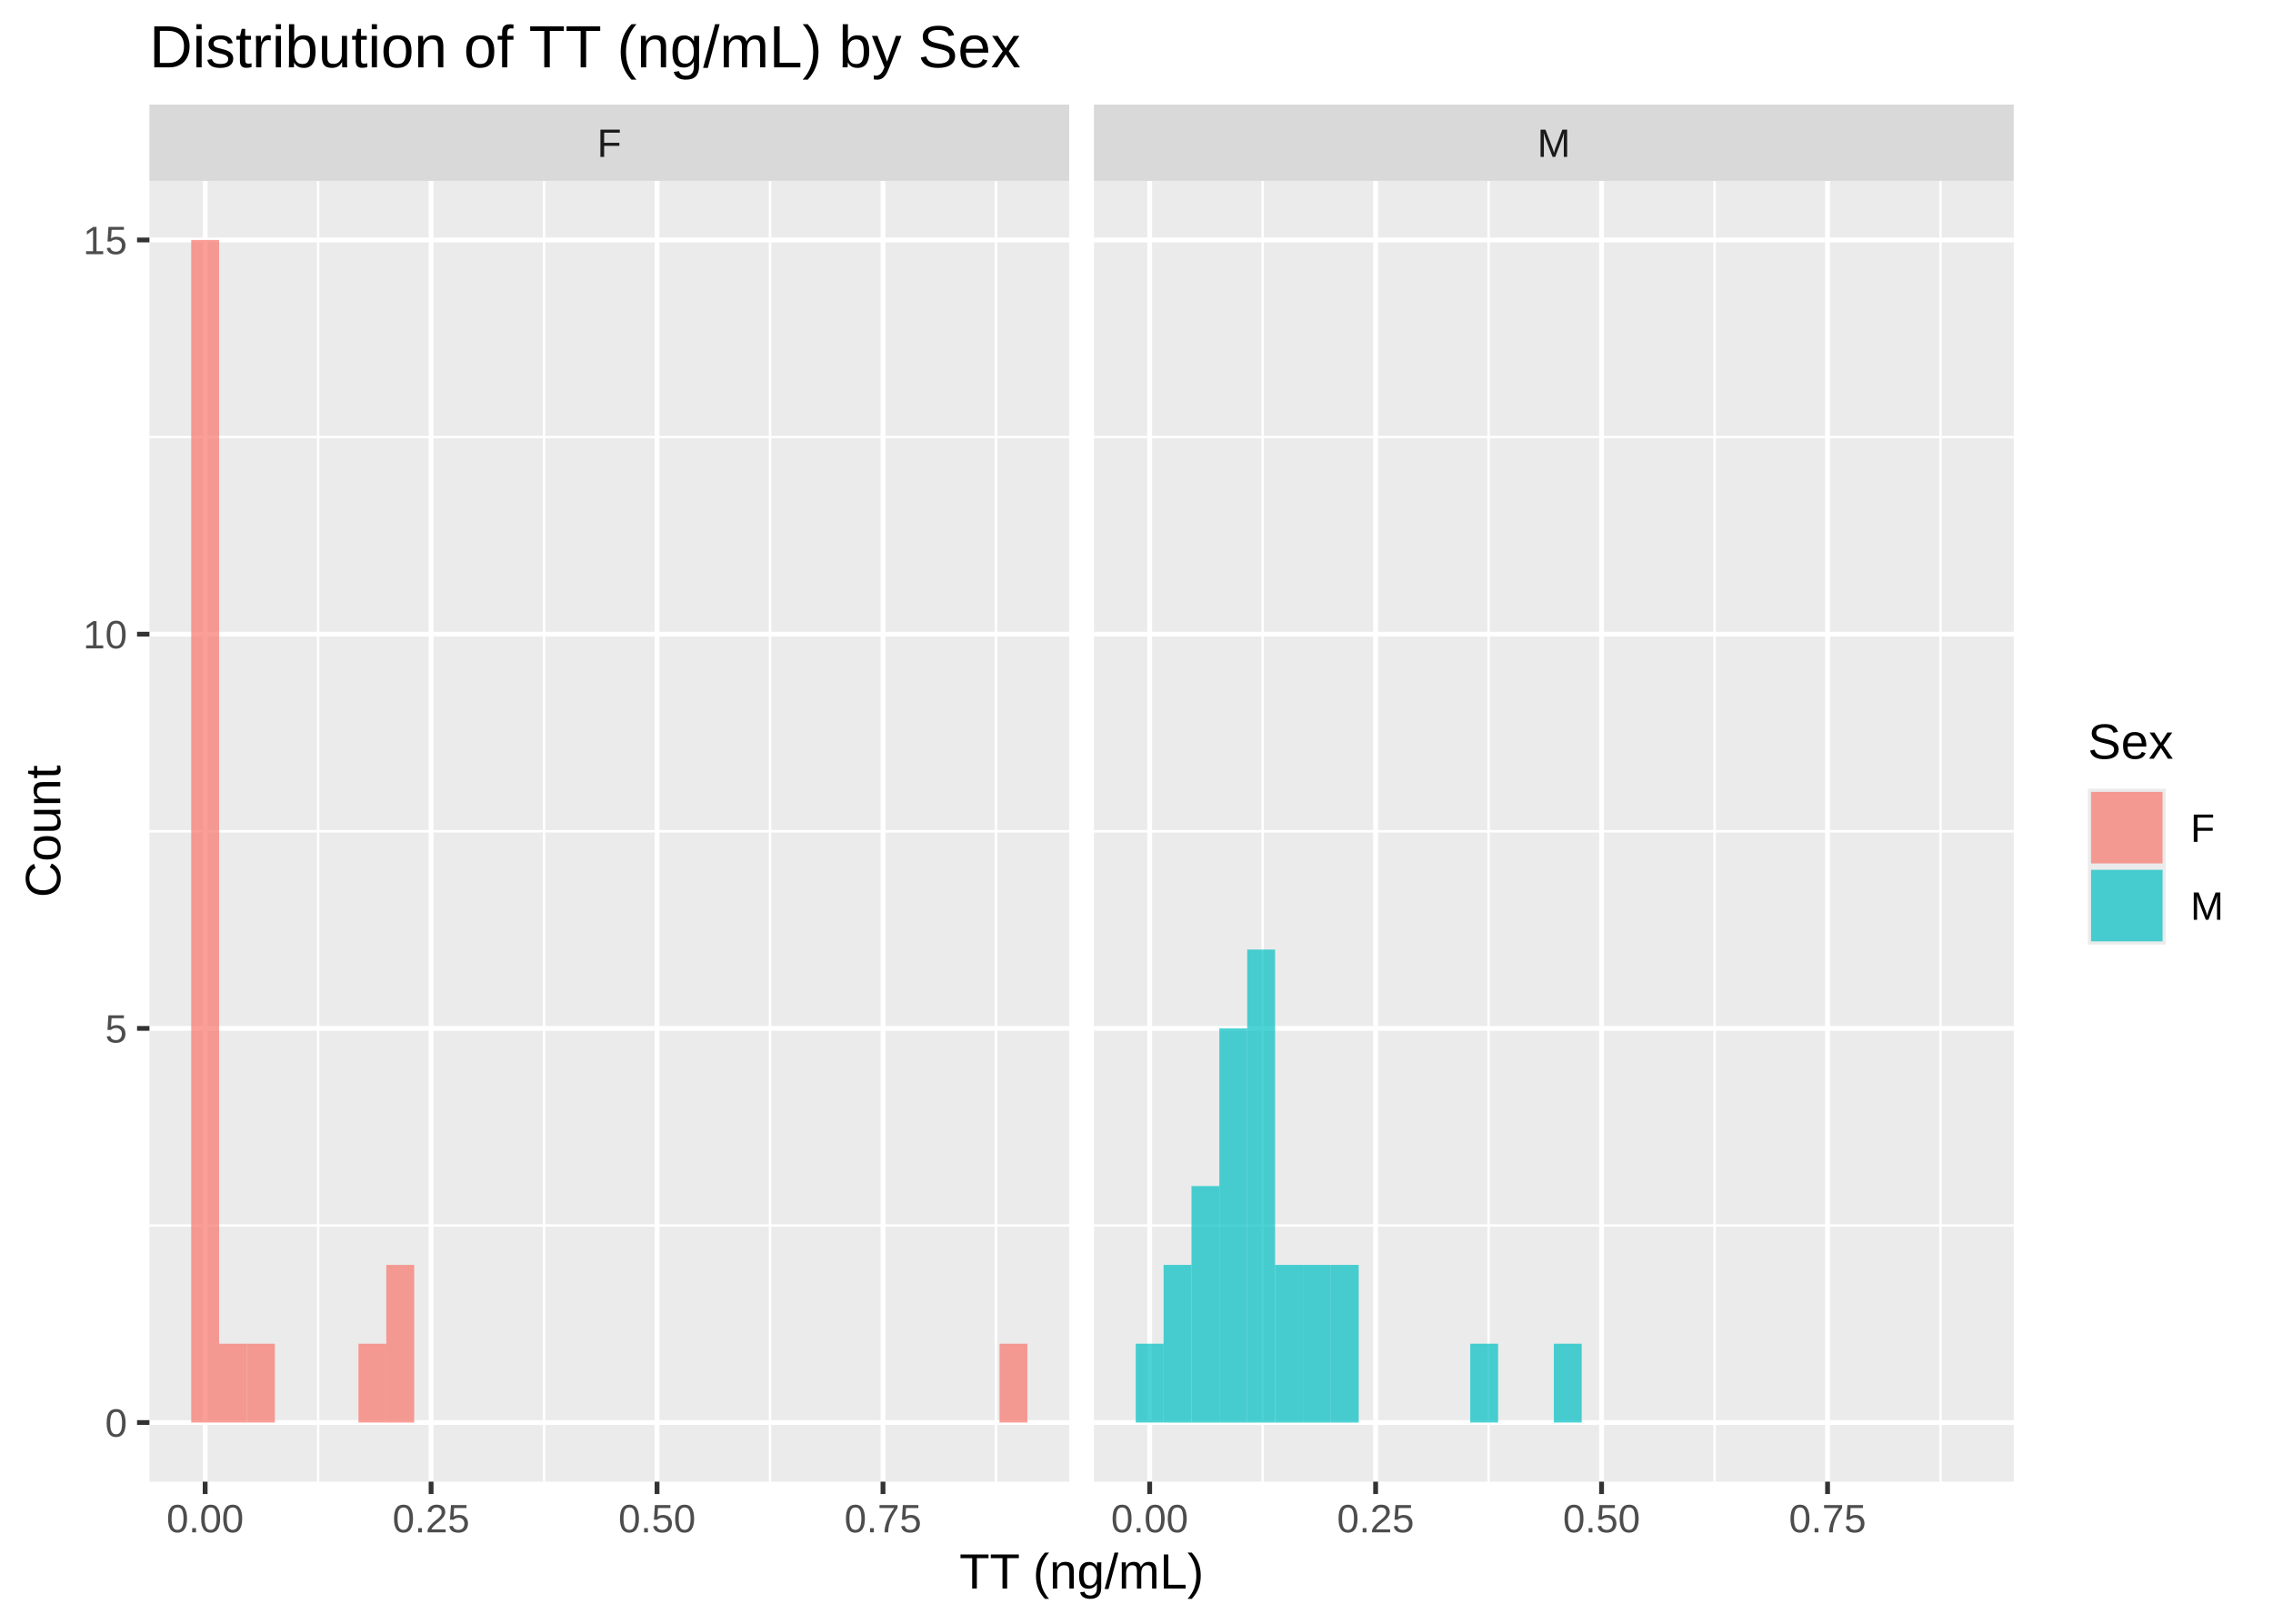
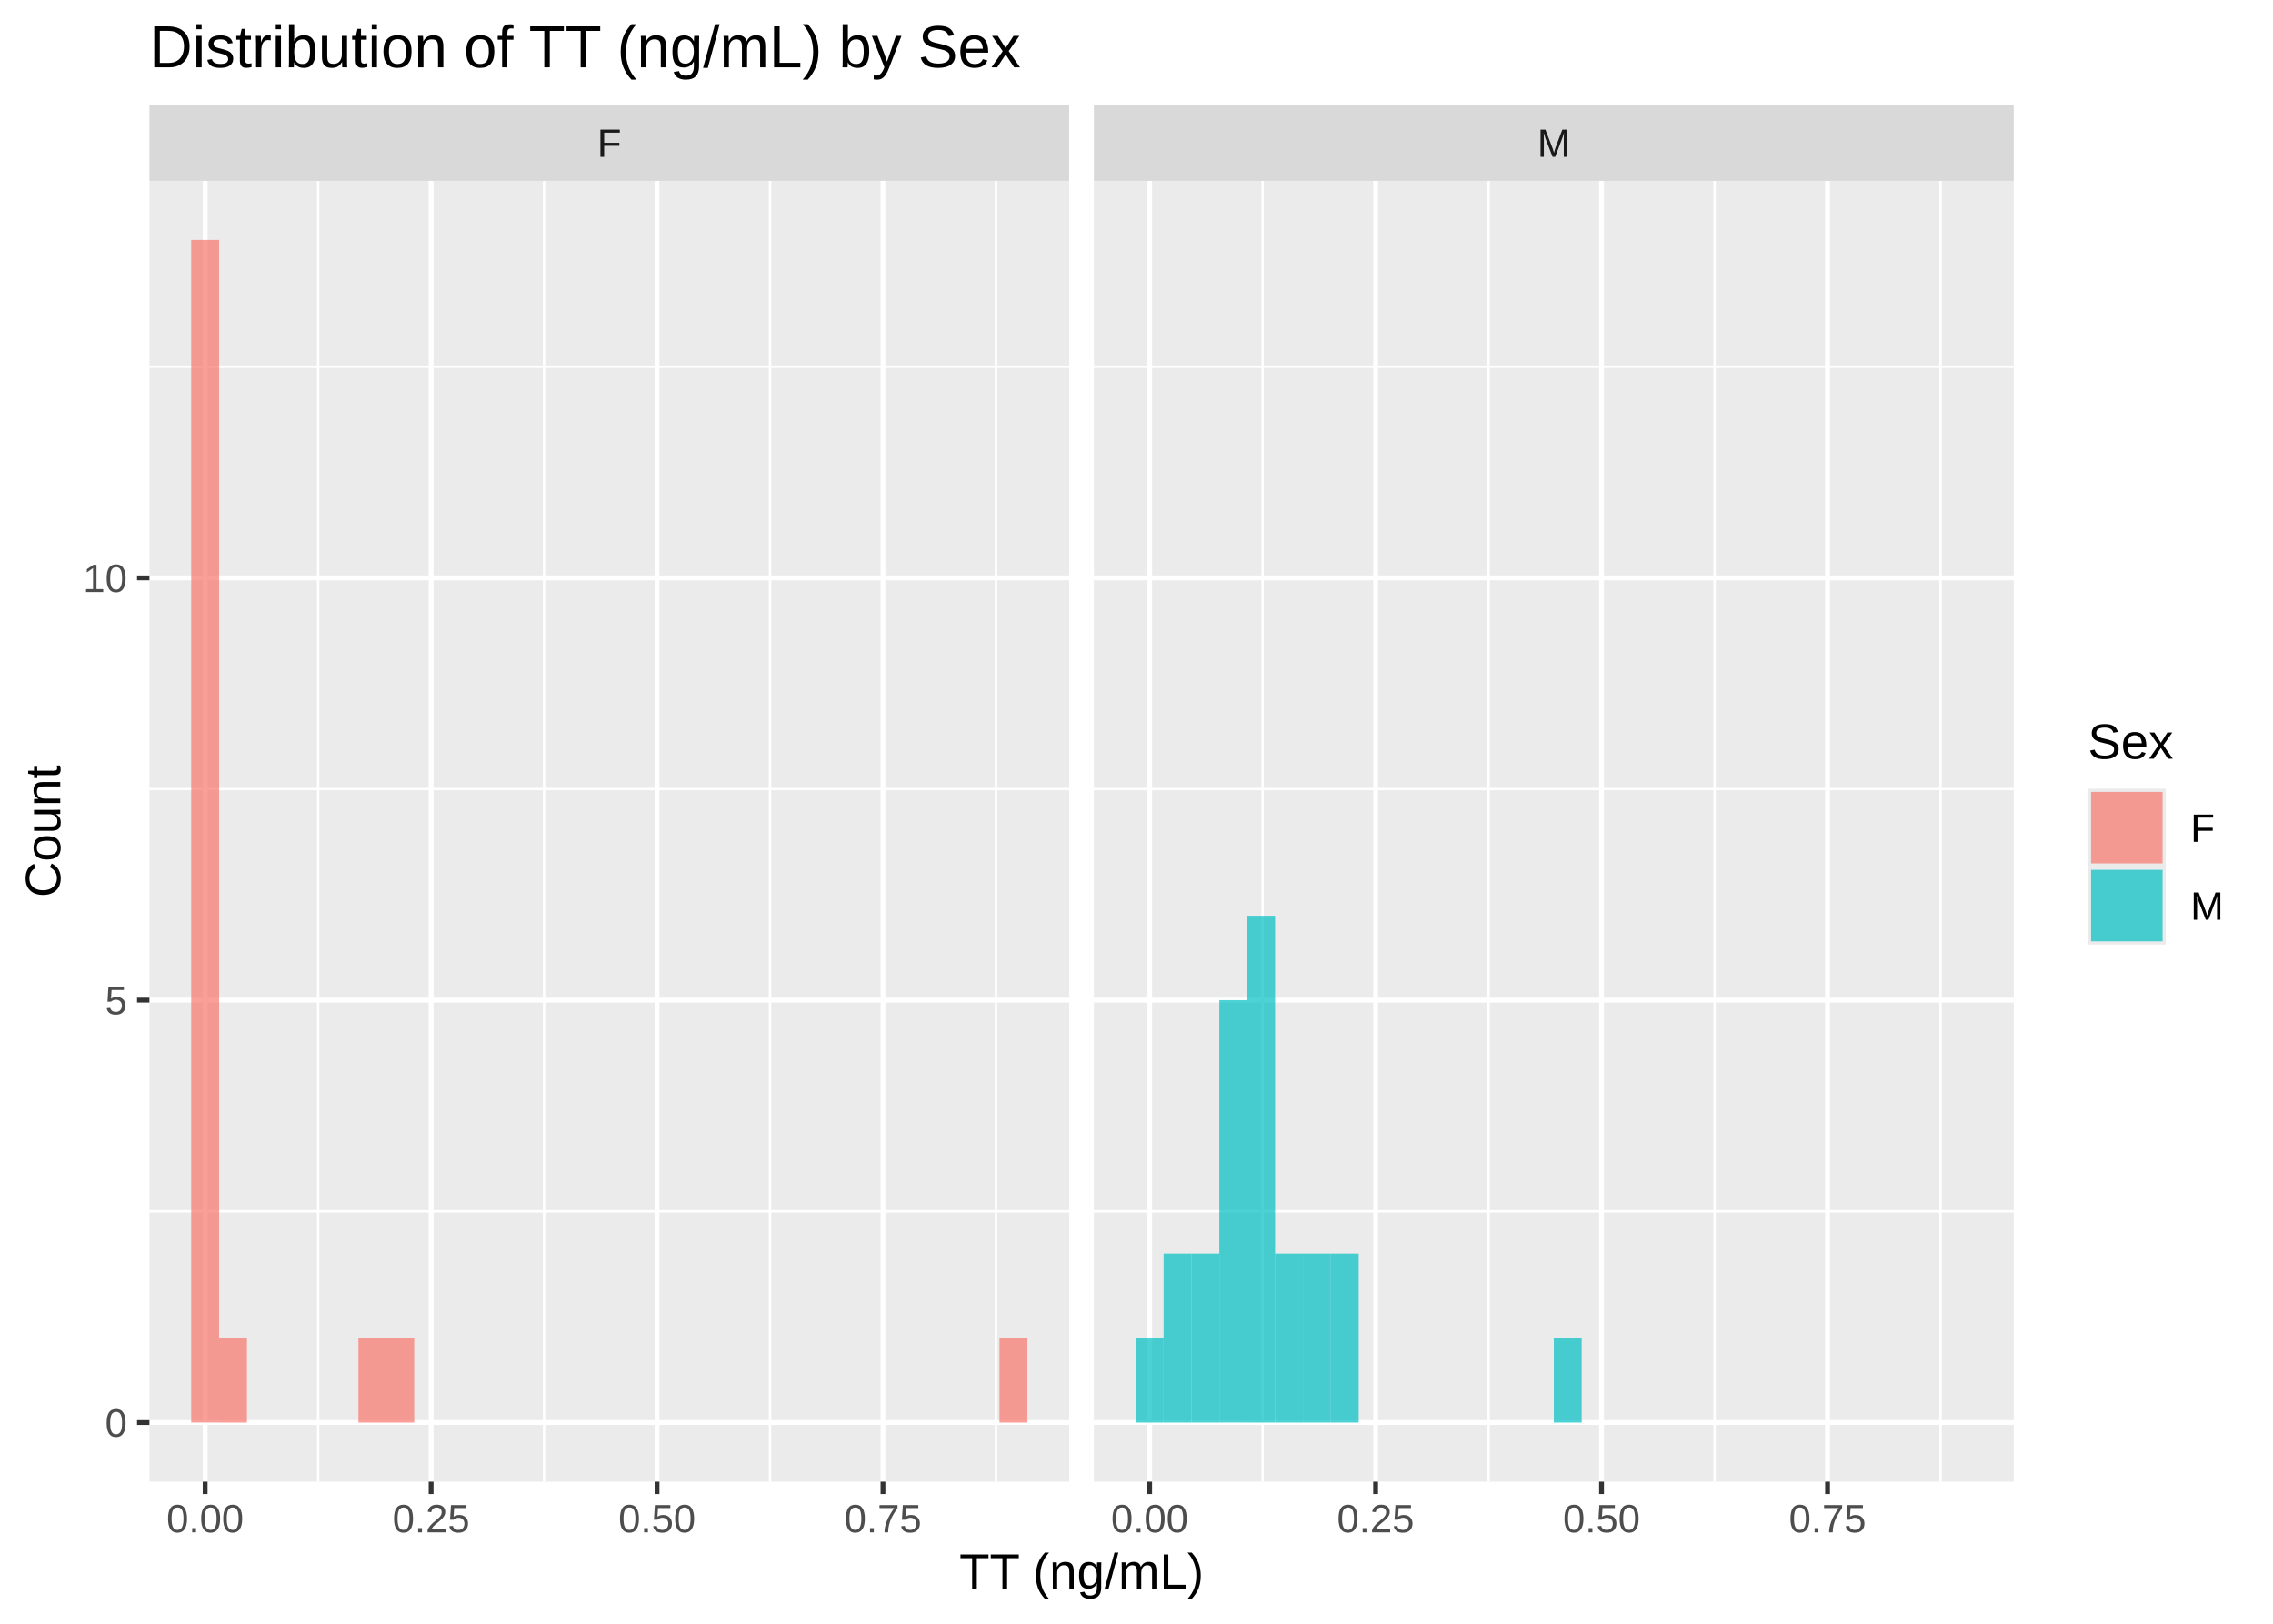
<svg xmlns="http://www.w3.org/2000/svg" width="504.00pt" height="360.00pt" viewBox="0 0 504.00 360.00">
  <g class="svglite">
    <defs>
      <style type="text/css">
    .svglite line, .svglite polyline, .svglite polygon, .svglite path, .svglite rect, .svglite circle {
      fill: none;
      stroke: #000000;
      stroke-linecap: round;
      stroke-linejoin: round;
      stroke-miterlimit: 10.00;
    }
    .svglite text {
      white-space: pre;
    }
    .svglite g.glyphgroup path {
      fill: inherit;
      stroke: none;
    }
  </style>
    </defs>
    <rect width="100%" height="100%" style="stroke: none; fill: #FFFFFF;" />
    <defs>
      <clipPath id="cpMC4wMHw1MDQuMDB8MC4wMHwzNjAuMDA=">
        <rect x="0.00" y="0.00" width="504.00" height="360.00" />
      </clipPath>
    </defs>
    <g clip-path="url(#cpMC4wMHw1MDQuMDB8MC4wMHwzNjAuMDA=)">
      <rect x="0.00" y="0" width="504.00" height="360.00" style="stroke-width: 1.07; stroke: #FFFFFF; fill: #FFFFFF;" />
    </g>
    <defs>
      <clipPath id="cpMzMuMTN8MjM3LjA4fDQwLjA5fDMyOC41MA==">
        <rect x="33.13" y="40.09" width="203.95" height="288.41" />
      </clipPath>
    </defs>
    <g clip-path="url(#cpMzMuMTN8MjM3LjA4fDQwLjA5fDMyOC41MA==)">
      <rect x="33.13" y="40.09" width="203.95" height="288.41" style="stroke-width: 1.07; stroke: none; fill: #EBEBEB;" />
-       <polyline points="33.13,271.70 237.08,271.70 " style="stroke-width: 0.53; stroke: #FFFFFF; stroke-linecap: butt;" />
-       <polyline points="33.13,184.30 237.08,184.30 " style="stroke-width: 0.53; stroke: #FFFFFF; stroke-linecap: butt;" />
-       <polyline points="33.13,96.90 237.08,96.90 " style="stroke-width: 0.53; stroke: #FFFFFF; stroke-linecap: butt;" />
+       <polyline points="33.13,268.57 237.08,268.57 " style="stroke-width: 0.53; stroke: #FFFFFF; stroke-linecap: butt;" />
+       <polyline points="33.13,174.94 237.08,174.94 " style="stroke-width: 0.53; stroke: #FFFFFF; stroke-linecap: butt;" />
+       <polyline points="33.13,81.30 237.08,81.30 " style="stroke-width: 0.53; stroke: #FFFFFF; stroke-linecap: butt;" />
      <polyline points="70.54,328.50 70.54,40.09 " style="stroke-width: 0.53; stroke: #FFFFFF; stroke-linecap: butt;" />
      <polyline points="120.64,328.50 120.64,40.09 " style="stroke-width: 0.53; stroke: #FFFFFF; stroke-linecap: butt;" />
      <polyline points="170.74,328.50 170.74,40.09 " style="stroke-width: 0.53; stroke: #FFFFFF; stroke-linecap: butt;" />
      <polyline points="220.84,328.50 220.84,40.09 " style="stroke-width: 0.53; stroke: #FFFFFF; stroke-linecap: butt;" />
      <polyline points="33.13,315.39 237.08,315.39 " style="stroke-width: 1.07; stroke: #FFFFFF; stroke-linecap: butt;" />
-       <polyline points="33.13,228.00 237.08,228.00 " style="stroke-width: 1.07; stroke: #FFFFFF; stroke-linecap: butt;" />
-       <polyline points="33.13,140.60 237.08,140.60 " style="stroke-width: 1.07; stroke: #FFFFFF; stroke-linecap: butt;" />
-       <polyline points="33.13,53.20 237.08,53.20 " style="stroke-width: 1.07; stroke: #FFFFFF; stroke-linecap: butt;" />
+       <polyline points="33.13,221.75 237.08,221.75 " style="stroke-width: 1.07; stroke: #FFFFFF; stroke-linecap: butt;" />
+       <polyline points="33.13,128.12 237.08,128.12 " style="stroke-width: 1.07; stroke: #FFFFFF; stroke-linecap: butt;" />
      <polyline points="45.49,328.50 45.49,40.09 " style="stroke-width: 1.07; stroke: #FFFFFF; stroke-linecap: butt;" />
      <polyline points="95.59,328.50 95.59,40.09 " style="stroke-width: 1.07; stroke: #FFFFFF; stroke-linecap: butt;" />
      <polyline points="145.69,328.50 145.69,40.09 " style="stroke-width: 1.07; stroke: #FFFFFF; stroke-linecap: butt;" />
      <polyline points="195.79,328.50 195.79,40.09 " style="stroke-width: 1.07; stroke: #FFFFFF; stroke-linecap: butt;" />
      <rect x="42.40" y="53.20" width="6.18" height="262.19" style="stroke-width: 1.07; stroke: none; stroke-linecap: butt; stroke-linejoin: miter; fill: #F8766D; fill-opacity: 0.70;" />
-       <rect x="48.58" y="297.91" width="6.18" height="17.48" style="stroke-width: 1.07; stroke: none; stroke-linecap: butt; stroke-linejoin: miter; fill: #F8766D; fill-opacity: 0.70;" />
-       <rect x="54.76" y="297.91" width="6.18" height="17.48" style="stroke-width: 1.07; stroke: none; stroke-linecap: butt; stroke-linejoin: miter; fill: #F8766D; fill-opacity: 0.70;" />
+       <rect x="48.58" y="296.67" width="6.18" height="18.73" style="stroke-width: 1.07; stroke: none; stroke-linecap: butt; stroke-linejoin: miter; fill: #F8766D; fill-opacity: 0.70;" />
+       <rect x="54.76" y="315.39" width="6.18" height="0.00" style="stroke-width: 1.07; stroke: none; stroke-linecap: butt; stroke-linejoin: miter; fill: #F8766D; fill-opacity: 0.70;" />
      <rect x="60.94" y="315.39" width="6.18" height="0.00" style="stroke-width: 1.07; stroke: none; stroke-linecap: butt; stroke-linejoin: miter; fill: #F8766D; fill-opacity: 0.70;" />
      <rect x="67.12" y="315.39" width="6.18" height="0.00" style="stroke-width: 1.07; stroke: none; stroke-linecap: butt; stroke-linejoin: miter; fill: #F8766D; fill-opacity: 0.70;" />
      <rect x="73.30" y="315.39" width="6.18" height="0.00" style="stroke-width: 1.07; stroke: none; stroke-linecap: butt; stroke-linejoin: miter; fill: #F8766D; fill-opacity: 0.70;" />
-       <rect x="79.48" y="297.91" width="6.18" height="17.48" style="stroke-width: 1.07; stroke: none; stroke-linecap: butt; stroke-linejoin: miter; fill: #F8766D; fill-opacity: 0.70;" />
-       <rect x="85.66" y="280.44" width="6.18" height="34.96" style="stroke-width: 1.07; stroke: none; stroke-linecap: butt; stroke-linejoin: miter; fill: #F8766D; fill-opacity: 0.70;" />
+       <rect x="79.48" y="296.67" width="6.18" height="18.73" style="stroke-width: 1.07; stroke: none; stroke-linecap: butt; stroke-linejoin: miter; fill: #F8766D; fill-opacity: 0.70;" />
+       <rect x="85.66" y="296.67" width="6.18" height="18.73" style="stroke-width: 1.07; stroke: none; stroke-linecap: butt; stroke-linejoin: miter; fill: #F8766D; fill-opacity: 0.70;" />
      <rect x="91.84" y="315.39" width="6.18" height="0.00" style="stroke-width: 1.07; stroke: none; stroke-linecap: butt; stroke-linejoin: miter; fill: #F8766D; fill-opacity: 0.70;" />
      <rect x="98.02" y="315.39" width="6.18" height="0.00" style="stroke-width: 1.07; stroke: none; stroke-linecap: butt; stroke-linejoin: miter; fill: #F8766D; fill-opacity: 0.70;" />
      <rect x="104.20" y="315.39" width="6.18" height="0.00" style="stroke-width: 1.07; stroke: none; stroke-linecap: butt; stroke-linejoin: miter; fill: #F8766D; fill-opacity: 0.70;" />
      <rect x="110.38" y="315.39" width="6.18" height="0.00" style="stroke-width: 1.07; stroke: none; stroke-linecap: butt; stroke-linejoin: miter; fill: #F8766D; fill-opacity: 0.70;" />
      <rect x="116.56" y="315.39" width="6.18" height="0.00" style="stroke-width: 1.07; stroke: none; stroke-linecap: butt; stroke-linejoin: miter; fill: #F8766D; fill-opacity: 0.70;" />
      <rect x="122.74" y="315.39" width="6.18" height="0.00" style="stroke-width: 1.07; stroke: none; stroke-linecap: butt; stroke-linejoin: miter; fill: #F8766D; fill-opacity: 0.70;" />
      <rect x="128.92" y="315.39" width="6.18" height="0.00" style="stroke-width: 1.07; stroke: none; stroke-linecap: butt; stroke-linejoin: miter; fill: #F8766D; fill-opacity: 0.70;" />
      <rect x="135.10" y="315.39" width="6.18" height="0.00" style="stroke-width: 1.07; stroke: none; stroke-linecap: butt; stroke-linejoin: miter; fill: #F8766D; fill-opacity: 0.70;" />
      <rect x="141.28" y="315.39" width="6.18" height="0.00" style="stroke-width: 1.07; stroke: none; stroke-linecap: butt; stroke-linejoin: miter; fill: #F8766D; fill-opacity: 0.70;" />
      <rect x="147.47" y="315.39" width="6.18" height="0.00" style="stroke-width: 1.07; stroke: none; stroke-linecap: butt; stroke-linejoin: miter; fill: #F8766D; fill-opacity: 0.70;" />
      <rect x="153.65" y="315.39" width="6.18" height="0.00" style="stroke-width: 1.07; stroke: none; stroke-linecap: butt; stroke-linejoin: miter; fill: #F8766D; fill-opacity: 0.70;" />
      <rect x="159.83" y="315.39" width="6.18" height="0.00" style="stroke-width: 1.07; stroke: none; stroke-linecap: butt; stroke-linejoin: miter; fill: #F8766D; fill-opacity: 0.70;" />
      <rect x="166.01" y="315.39" width="6.18" height="0.00" style="stroke-width: 1.07; stroke: none; stroke-linecap: butt; stroke-linejoin: miter; fill: #F8766D; fill-opacity: 0.70;" />
      <rect x="172.19" y="315.39" width="6.18" height="0.00" style="stroke-width: 1.07; stroke: none; stroke-linecap: butt; stroke-linejoin: miter; fill: #F8766D; fill-opacity: 0.70;" />
      <rect x="178.37" y="315.39" width="6.18" height="0.00" style="stroke-width: 1.07; stroke: none; stroke-linecap: butt; stroke-linejoin: miter; fill: #F8766D; fill-opacity: 0.70;" />
      <rect x="184.55" y="315.39" width="6.18" height="0.00" style="stroke-width: 1.07; stroke: none; stroke-linecap: butt; stroke-linejoin: miter; fill: #F8766D; fill-opacity: 0.70;" />
      <rect x="190.73" y="315.39" width="6.18" height="0.00" style="stroke-width: 1.07; stroke: none; stroke-linecap: butt; stroke-linejoin: miter; fill: #F8766D; fill-opacity: 0.70;" />
      <rect x="196.91" y="315.39" width="6.18" height="0.00" style="stroke-width: 1.07; stroke: none; stroke-linecap: butt; stroke-linejoin: miter; fill: #F8766D; fill-opacity: 0.70;" />
      <rect x="203.09" y="315.39" width="6.18" height="0.00" style="stroke-width: 1.07; stroke: none; stroke-linecap: butt; stroke-linejoin: miter; fill: #F8766D; fill-opacity: 0.70;" />
      <rect x="209.27" y="315.39" width="6.18" height="0.00" style="stroke-width: 1.07; stroke: none; stroke-linecap: butt; stroke-linejoin: miter; fill: #F8766D; fill-opacity: 0.70;" />
      <rect x="215.45" y="315.39" width="6.18" height="0.00" style="stroke-width: 1.07; stroke: none; stroke-linecap: butt; stroke-linejoin: miter; fill: #F8766D; fill-opacity: 0.70;" />
-       <rect x="221.63" y="297.91" width="6.18" height="17.48" style="stroke-width: 1.07; stroke: none; stroke-linecap: butt; stroke-linejoin: miter; fill: #F8766D; fill-opacity: 0.70;" />
+       <rect x="221.63" y="296.67" width="6.18" height="18.73" style="stroke-width: 1.07; stroke: none; stroke-linecap: butt; stroke-linejoin: miter; fill: #F8766D; fill-opacity: 0.70;" />
    </g>
    <g clip-path="url(#cpMC4wMHw1MDQuMDB8MC4wMHwzNjAuMDA=)">
</g>
    <defs>
      <clipPath id="cpMjQyLjU2fDQ0Ni41Mnw0MC4wOXwzMjguNTA=">
        <rect x="242.56" y="40.09" width="203.95" height="288.41" />
      </clipPath>
    </defs>
    <g clip-path="url(#cpMjQyLjU2fDQ0Ni41Mnw0MC4wOXwzMjguNTA=)">
      <rect x="242.56" y="40.09" width="203.95" height="288.41" style="stroke-width: 1.07; stroke: none; fill: #EBEBEB;" />
-       <polyline points="242.56,271.70 446.52,271.70 " style="stroke-width: 0.53; stroke: #FFFFFF; stroke-linecap: butt;" />
-       <polyline points="242.56,184.30 446.52,184.30 " style="stroke-width: 0.53; stroke: #FFFFFF; stroke-linecap: butt;" />
-       <polyline points="242.56,96.90 446.52,96.90 " style="stroke-width: 0.53; stroke: #FFFFFF; stroke-linecap: butt;" />
+       <polyline points="242.56,268.57 446.52,268.57 " style="stroke-width: 0.53; stroke: #FFFFFF; stroke-linecap: butt;" />
+       <polyline points="242.56,174.94 446.52,174.94 " style="stroke-width: 0.53; stroke: #FFFFFF; stroke-linecap: butt;" />
+       <polyline points="242.56,81.30 446.52,81.30 " style="stroke-width: 0.53; stroke: #FFFFFF; stroke-linecap: butt;" />
      <polyline points="279.97,328.50 279.97,40.09 " style="stroke-width: 0.53; stroke: #FFFFFF; stroke-linecap: butt;" />
      <polyline points="330.07,328.50 330.07,40.09 " style="stroke-width: 0.53; stroke: #FFFFFF; stroke-linecap: butt;" />
      <polyline points="380.18,328.50 380.18,40.09 " style="stroke-width: 0.53; stroke: #FFFFFF; stroke-linecap: butt;" />
      <polyline points="430.28,328.50 430.28,40.09 " style="stroke-width: 0.53; stroke: #FFFFFF; stroke-linecap: butt;" />
      <polyline points="242.56,315.39 446.52,315.39 " style="stroke-width: 1.07; stroke: #FFFFFF; stroke-linecap: butt;" />
-       <polyline points="242.56,228.00 446.52,228.00 " style="stroke-width: 1.07; stroke: #FFFFFF; stroke-linecap: butt;" />
-       <polyline points="242.56,140.60 446.52,140.60 " style="stroke-width: 1.07; stroke: #FFFFFF; stroke-linecap: butt;" />
-       <polyline points="242.56,53.20 446.52,53.20 " style="stroke-width: 1.07; stroke: #FFFFFF; stroke-linecap: butt;" />
+       <polyline points="242.56,221.75 446.52,221.75 " style="stroke-width: 1.07; stroke: #FFFFFF; stroke-linecap: butt;" />
+       <polyline points="242.56,128.12 446.52,128.12 " style="stroke-width: 1.07; stroke: #FFFFFF; stroke-linecap: butt;" />
      <polyline points="254.92,328.50 254.92,40.09 " style="stroke-width: 1.07; stroke: #FFFFFF; stroke-linecap: butt;" />
      <polyline points="305.02,328.50 305.02,40.09 " style="stroke-width: 1.07; stroke: #FFFFFF; stroke-linecap: butt;" />
      <polyline points="355.12,328.50 355.12,40.09 " style="stroke-width: 1.07; stroke: #FFFFFF; stroke-linecap: butt;" />
      <polyline points="405.23,328.50 405.23,40.09 " style="stroke-width: 1.07; stroke: #FFFFFF; stroke-linecap: butt;" />
-       <rect x="251.83" y="297.91" width="6.18" height="17.48" style="stroke-width: 1.07; stroke: none; stroke-linecap: butt; stroke-linejoin: miter; fill: #00BFC4; fill-opacity: 0.70;" />
-       <rect x="258.01" y="280.44" width="6.18" height="34.96" style="stroke-width: 1.07; stroke: none; stroke-linecap: butt; stroke-linejoin: miter; fill: #00BFC4; fill-opacity: 0.70;" />
-       <rect x="264.19" y="262.96" width="6.18" height="52.44" style="stroke-width: 1.07; stroke: none; stroke-linecap: butt; stroke-linejoin: miter; fill: #00BFC4; fill-opacity: 0.70;" />
-       <rect x="270.37" y="228.00" width="6.18" height="87.40" style="stroke-width: 1.07; stroke: none; stroke-linecap: butt; stroke-linejoin: miter; fill: #00BFC4; fill-opacity: 0.70;" />
-       <rect x="276.55" y="210.52" width="6.18" height="104.88" style="stroke-width: 1.07; stroke: none; stroke-linecap: butt; stroke-linejoin: miter; fill: #00BFC4; fill-opacity: 0.70;" />
-       <rect x="282.73" y="280.44" width="6.18" height="34.96" style="stroke-width: 1.07; stroke: none; stroke-linecap: butt; stroke-linejoin: miter; fill: #00BFC4; fill-opacity: 0.70;" />
-       <rect x="288.91" y="280.44" width="6.18" height="34.96" style="stroke-width: 1.07; stroke: none; stroke-linecap: butt; stroke-linejoin: miter; fill: #00BFC4; fill-opacity: 0.70;" />
-       <rect x="295.09" y="280.44" width="6.18" height="34.96" style="stroke-width: 1.07; stroke: none; stroke-linecap: butt; stroke-linejoin: miter; fill: #00BFC4; fill-opacity: 0.70;" />
+       <rect x="251.83" y="296.67" width="6.18" height="18.73" style="stroke-width: 1.07; stroke: none; stroke-linecap: butt; stroke-linejoin: miter; fill: #00BFC4; fill-opacity: 0.70;" />
+       <rect x="258.01" y="277.94" width="6.18" height="37.46" style="stroke-width: 1.07; stroke: none; stroke-linecap: butt; stroke-linejoin: miter; fill: #00BFC4; fill-opacity: 0.70;" />
+       <rect x="264.19" y="277.94" width="6.18" height="37.46" style="stroke-width: 1.07; stroke: none; stroke-linecap: butt; stroke-linejoin: miter; fill: #00BFC4; fill-opacity: 0.70;" />
+       <rect x="270.37" y="221.75" width="6.18" height="93.64" style="stroke-width: 1.07; stroke: none; stroke-linecap: butt; stroke-linejoin: miter; fill: #00BFC4; fill-opacity: 0.70;" />
+       <rect x="276.55" y="203.03" width="6.18" height="112.37" style="stroke-width: 1.07; stroke: none; stroke-linecap: butt; stroke-linejoin: miter; fill: #00BFC4; fill-opacity: 0.70;" />
+       <rect x="282.73" y="277.94" width="6.18" height="37.46" style="stroke-width: 1.07; stroke: none; stroke-linecap: butt; stroke-linejoin: miter; fill: #00BFC4; fill-opacity: 0.70;" />
+       <rect x="288.91" y="277.94" width="6.18" height="37.46" style="stroke-width: 1.07; stroke: none; stroke-linecap: butt; stroke-linejoin: miter; fill: #00BFC4; fill-opacity: 0.70;" />
+       <rect x="295.09" y="277.94" width="6.18" height="37.46" style="stroke-width: 1.07; stroke: none; stroke-linecap: butt; stroke-linejoin: miter; fill: #00BFC4; fill-opacity: 0.70;" />
      <rect x="301.27" y="315.39" width="6.18" height="0.00" style="stroke-width: 1.07; stroke: none; stroke-linecap: butt; stroke-linejoin: miter; fill: #00BFC4; fill-opacity: 0.70;" />
      <rect x="307.46" y="315.39" width="6.18" height="0.00" style="stroke-width: 1.07; stroke: none; stroke-linecap: butt; stroke-linejoin: miter; fill: #00BFC4; fill-opacity: 0.70;" />
      <rect x="313.64" y="315.39" width="6.18" height="0.00" style="stroke-width: 1.07; stroke: none; stroke-linecap: butt; stroke-linejoin: miter; fill: #00BFC4; fill-opacity: 0.70;" />
      <rect x="319.82" y="315.39" width="6.18" height="0.00" style="stroke-width: 1.07; stroke: none; stroke-linecap: butt; stroke-linejoin: miter; fill: #00BFC4; fill-opacity: 0.70;" />
-       <rect x="326.00" y="297.91" width="6.18" height="17.48" style="stroke-width: 1.07; stroke: none; stroke-linecap: butt; stroke-linejoin: miter; fill: #00BFC4; fill-opacity: 0.70;" />
+       <rect x="326.00" y="315.39" width="6.18" height="0.00" style="stroke-width: 1.07; stroke: none; stroke-linecap: butt; stroke-linejoin: miter; fill: #00BFC4; fill-opacity: 0.70;" />
      <rect x="332.18" y="315.39" width="6.18" height="0.00" style="stroke-width: 1.07; stroke: none; stroke-linecap: butt; stroke-linejoin: miter; fill: #00BFC4; fill-opacity: 0.70;" />
      <rect x="338.36" y="315.39" width="6.18" height="0.00" style="stroke-width: 1.07; stroke: none; stroke-linecap: butt; stroke-linejoin: miter; fill: #00BFC4; fill-opacity: 0.70;" />
-       <rect x="344.54" y="297.91" width="6.18" height="17.48" style="stroke-width: 1.07; stroke: none; stroke-linecap: butt; stroke-linejoin: miter; fill: #00BFC4; fill-opacity: 0.70;" />
+       <rect x="344.54" y="296.67" width="6.18" height="18.73" style="stroke-width: 1.07; stroke: none; stroke-linecap: butt; stroke-linejoin: miter; fill: #00BFC4; fill-opacity: 0.70;" />
      <rect x="350.72" y="315.39" width="6.18" height="0.00" style="stroke-width: 1.07; stroke: none; stroke-linecap: butt; stroke-linejoin: miter; fill: #00BFC4; fill-opacity: 0.70;" />
      <rect x="356.90" y="315.39" width="6.18" height="0.00" style="stroke-width: 1.07; stroke: none; stroke-linecap: butt; stroke-linejoin: miter; fill: #00BFC4; fill-opacity: 0.70;" />
      <rect x="363.08" y="315.39" width="6.18" height="0.00" style="stroke-width: 1.07; stroke: none; stroke-linecap: butt; stroke-linejoin: miter; fill: #00BFC4; fill-opacity: 0.70;" />
      <rect x="369.26" y="315.39" width="6.18" height="0.00" style="stroke-width: 1.07; stroke: none; stroke-linecap: butt; stroke-linejoin: miter; fill: #00BFC4; fill-opacity: 0.70;" />
      <rect x="375.44" y="315.39" width="6.18" height="0.00" style="stroke-width: 1.07; stroke: none; stroke-linecap: butt; stroke-linejoin: miter; fill: #00BFC4; fill-opacity: 0.70;" />
      <rect x="381.62" y="315.39" width="6.18" height="0.00" style="stroke-width: 1.07; stroke: none; stroke-linecap: butt; stroke-linejoin: miter; fill: #00BFC4; fill-opacity: 0.70;" />
      <rect x="387.80" y="315.39" width="6.18" height="0.00" style="stroke-width: 1.07; stroke: none; stroke-linecap: butt; stroke-linejoin: miter; fill: #00BFC4; fill-opacity: 0.70;" />
      <rect x="393.98" y="315.39" width="6.18" height="0.00" style="stroke-width: 1.07; stroke: none; stroke-linecap: butt; stroke-linejoin: miter; fill: #00BFC4; fill-opacity: 0.70;" />
      <rect x="400.16" y="315.39" width="6.18" height="0.00" style="stroke-width: 1.07; stroke: none; stroke-linecap: butt; stroke-linejoin: miter; fill: #00BFC4; fill-opacity: 0.70;" />
      <rect x="406.34" y="315.39" width="6.18" height="0.00" style="stroke-width: 1.07; stroke: none; stroke-linecap: butt; stroke-linejoin: miter; fill: #00BFC4; fill-opacity: 0.70;" />
      <rect x="412.52" y="315.39" width="6.18" height="0.00" style="stroke-width: 1.07; stroke: none; stroke-linecap: butt; stroke-linejoin: miter; fill: #00BFC4; fill-opacity: 0.70;" />
      <rect x="418.70" y="315.39" width="6.18" height="0.00" style="stroke-width: 1.07; stroke: none; stroke-linecap: butt; stroke-linejoin: miter; fill: #00BFC4; fill-opacity: 0.70;" />
      <rect x="424.88" y="315.39" width="6.18" height="0.00" style="stroke-width: 1.07; stroke: none; stroke-linecap: butt; stroke-linejoin: miter; fill: #00BFC4; fill-opacity: 0.70;" />
      <rect x="431.06" y="315.39" width="6.18" height="0.00" style="stroke-width: 1.07; stroke: none; stroke-linecap: butt; stroke-linejoin: miter; fill: #00BFC4; fill-opacity: 0.70;" />
    </g>
    <g clip-path="url(#cpMC4wMHw1MDQuMDB8MC4wMHwzNjAuMDA=)">
</g>
    <defs>
      <clipPath id="cpMzMuMTN8MjM3LjA4fDIzLjE4fDQwLjA5">
        <rect x="33.13" y="23.18" width="203.95" height="16.92" />
      </clipPath>
    </defs>
    <g clip-path="url(#cpMzMuMTN8MjM3LjA4fDIzLjE4fDQwLjA5)">
      <rect x="33.13" y="23.18" width="203.95" height="16.92" style="stroke-width: 1.07; stroke: none; fill: #D9D9D9;" />
      <text x="135.10" y="34.79" text-anchor="middle" style="font-size: 8.80px;fill: #1A1A1A; font-family: &quot;Arial&quot;;" textLength="5.38px" lengthAdjust="spacingAndGlyphs">F</text>
    </g>
    <g clip-path="url(#cpMC4wMHw1MDQuMDB8MC4wMHwzNjAuMDA=)">
</g>
    <defs>
      <clipPath id="cpMjQyLjU2fDQ0Ni41MnwyMy4xOHw0MC4wOQ==">
        <rect x="242.56" y="23.18" width="203.95" height="16.92" />
      </clipPath>
    </defs>
    <g clip-path="url(#cpMjQyLjU2fDQ0Ni41MnwyMy4xOHw0MC4wOQ==)">
      <rect x="242.56" y="23.18" width="203.95" height="16.92" style="stroke-width: 1.07; stroke: none; fill: #D9D9D9;" />
      <text x="344.54" y="34.79" text-anchor="middle" style="font-size: 8.80px;fill: #1A1A1A; font-family: &quot;Arial&quot;;" textLength="7.33px" lengthAdjust="spacingAndGlyphs">M</text>
    </g>
    <g clip-path="url(#cpMC4wMHw1MDQuMDB8MC4wMHwzNjAuMDA=)">
      <polyline points="45.49,331.24 45.49,328.50 " style="stroke-width: 1.07; stroke: #333333; stroke-linecap: butt;" />
      <polyline points="95.59,331.24 95.59,328.50 " style="stroke-width: 1.07; stroke: #333333; stroke-linecap: butt;" />
      <polyline points="145.69,331.24 145.69,328.50 " style="stroke-width: 1.07; stroke: #333333; stroke-linecap: butt;" />
      <polyline points="195.79,331.24 195.79,328.50 " style="stroke-width: 1.07; stroke: #333333; stroke-linecap: butt;" />
      <text x="45.49" y="339.74" text-anchor="middle" style="font-size: 8.80px;fill: #4D4D4D; font-family: &quot;Arial&quot;;" textLength="17.11px" lengthAdjust="spacingAndGlyphs">0.00</text>
      <text x="95.59" y="339.74" text-anchor="middle" style="font-size: 8.80px;fill: #4D4D4D; font-family: &quot;Arial&quot;;" textLength="17.11px" lengthAdjust="spacingAndGlyphs">0.25</text>
      <text x="145.69" y="339.74" text-anchor="middle" style="font-size: 8.80px;fill: #4D4D4D; font-family: &quot;Arial&quot;;" textLength="17.11px" lengthAdjust="spacingAndGlyphs">0.50</text>
      <text x="195.79" y="339.74" text-anchor="middle" style="font-size: 8.80px;fill: #4D4D4D; font-family: &quot;Arial&quot;;" textLength="17.11px" lengthAdjust="spacingAndGlyphs">0.75</text>
      <polyline points="254.92,331.24 254.92,328.50 " style="stroke-width: 1.07; stroke: #333333; stroke-linecap: butt;" />
      <polyline points="305.02,331.24 305.02,328.50 " style="stroke-width: 1.07; stroke: #333333; stroke-linecap: butt;" />
      <polyline points="355.12,331.24 355.12,328.50 " style="stroke-width: 1.07; stroke: #333333; stroke-linecap: butt;" />
      <polyline points="405.23,331.24 405.23,328.50 " style="stroke-width: 1.07; stroke: #333333; stroke-linecap: butt;" />
      <text x="254.92" y="339.74" text-anchor="middle" style="font-size: 8.80px;fill: #4D4D4D; font-family: &quot;Arial&quot;;" textLength="17.11px" lengthAdjust="spacingAndGlyphs">0.00</text>
      <text x="305.02" y="339.74" text-anchor="middle" style="font-size: 8.80px;fill: #4D4D4D; font-family: &quot;Arial&quot;;" textLength="17.11px" lengthAdjust="spacingAndGlyphs">0.25</text>
      <text x="355.12" y="339.74" text-anchor="middle" style="font-size: 8.80px;fill: #4D4D4D; font-family: &quot;Arial&quot;;" textLength="17.11px" lengthAdjust="spacingAndGlyphs">0.50</text>
      <text x="405.23" y="339.74" text-anchor="middle" style="font-size: 8.80px;fill: #4D4D4D; font-family: &quot;Arial&quot;;" textLength="17.11px" lengthAdjust="spacingAndGlyphs">0.75</text>
      <text x="28.20" y="318.54" text-anchor="end" style="font-size: 8.80px;fill: #4D4D4D; font-family: &quot;Arial&quot;;" textLength="4.89px" lengthAdjust="spacingAndGlyphs">0</text>
-       <text x="28.20" y="231.15" text-anchor="end" style="font-size: 8.80px;fill: #4D4D4D; font-family: &quot;Arial&quot;;" textLength="4.89px" lengthAdjust="spacingAndGlyphs">5</text>
-       <text x="28.20" y="143.75" text-anchor="end" style="font-size: 8.80px;fill: #4D4D4D; font-family: &quot;Arial&quot;;" textLength="9.78px" lengthAdjust="spacingAndGlyphs">10</text>
-       <text x="28.20" y="56.35" text-anchor="end" style="font-size: 8.80px;fill: #4D4D4D; font-family: &quot;Arial&quot;;" textLength="9.78px" lengthAdjust="spacingAndGlyphs">15</text>
+       <text x="28.20" y="224.90" text-anchor="end" style="font-size: 8.80px;fill: #4D4D4D; font-family: &quot;Arial&quot;;" textLength="4.89px" lengthAdjust="spacingAndGlyphs">5</text>
+       <text x="28.20" y="131.27" text-anchor="end" style="font-size: 8.80px;fill: #4D4D4D; font-family: &quot;Arial&quot;;" textLength="9.78px" lengthAdjust="spacingAndGlyphs">10</text>
      <polyline points="30.39,315.39 33.13,315.39 " style="stroke-width: 1.07; stroke: #333333; stroke-linecap: butt;" />
-       <polyline points="30.39,228.00 33.13,228.00 " style="stroke-width: 1.07; stroke: #333333; stroke-linecap: butt;" />
-       <polyline points="30.39,140.60 33.13,140.60 " style="stroke-width: 1.07; stroke: #333333; stroke-linecap: butt;" />
-       <polyline points="30.39,53.20 33.13,53.20 " style="stroke-width: 1.07; stroke: #333333; stroke-linecap: butt;" />
+       <polyline points="30.39,221.75 33.13,221.75 " style="stroke-width: 1.07; stroke: #333333; stroke-linecap: butt;" />
+       <polyline points="30.39,128.12 33.13,128.12 " style="stroke-width: 1.07; stroke: #333333; stroke-linecap: butt;" />
      <text x="239.82" y="352.20" text-anchor="middle" style="font-size: 11.00px; font-family: &quot;Arial&quot;;" textLength="54.20px" lengthAdjust="spacingAndGlyphs">TT (ng/mL)</text>
      <text transform="translate(13.36,184.30) rotate(-90)" text-anchor="middle" style="font-size: 11.00px; font-family: &quot;Arial&quot;;" textLength="29.38px" lengthAdjust="spacingAndGlyphs">Count</text>
      <rect x="457.47" y="153.70" width="41.05" height="61.19" style="stroke-width: 1.07; stroke: none; fill: #FFFFFF;" />
      <text x="462.95" y="168.22" style="font-size: 11.00px; font-family: &quot;Arial&quot;;" textLength="18.97px" lengthAdjust="spacingAndGlyphs">Sex</text>
      <rect x="462.95" y="174.86" width="17.28" height="17.28" style="stroke-width: 1.07; stroke: none; fill: #EBEBEB;" />
      <rect x="463.66" y="175.57" width="15.86" height="15.86" style="stroke-width: 1.07; stroke: none; stroke-linecap: butt; stroke-linejoin: miter; fill: #F8766D; fill-opacity: 0.70;" />
      <rect x="462.95" y="192.14" width="17.28" height="17.28" style="stroke-width: 1.07; stroke: none; fill: #EBEBEB;" />
      <rect x="463.66" y="192.85" width="15.86" height="15.86" style="stroke-width: 1.07; stroke: none; stroke-linecap: butt; stroke-linejoin: miter; fill: #00BFC4; fill-opacity: 0.70;" />
      <text x="485.71" y="186.65" style="font-size: 8.80px; font-family: &quot;Arial&quot;;" textLength="5.38px" lengthAdjust="spacingAndGlyphs">F</text>
      <text x="485.71" y="203.93" style="font-size: 8.80px; font-family: &quot;Arial&quot;;" textLength="7.33px" lengthAdjust="spacingAndGlyphs">M</text>
      <text x="33.13" y="14.93" style="font-size: 13.20px; font-family: &quot;Arial&quot;;" textLength="192.92px" lengthAdjust="spacingAndGlyphs">Distribution of TT (ng/mL) by Sex</text>
    </g>
  </g>
</svg>
